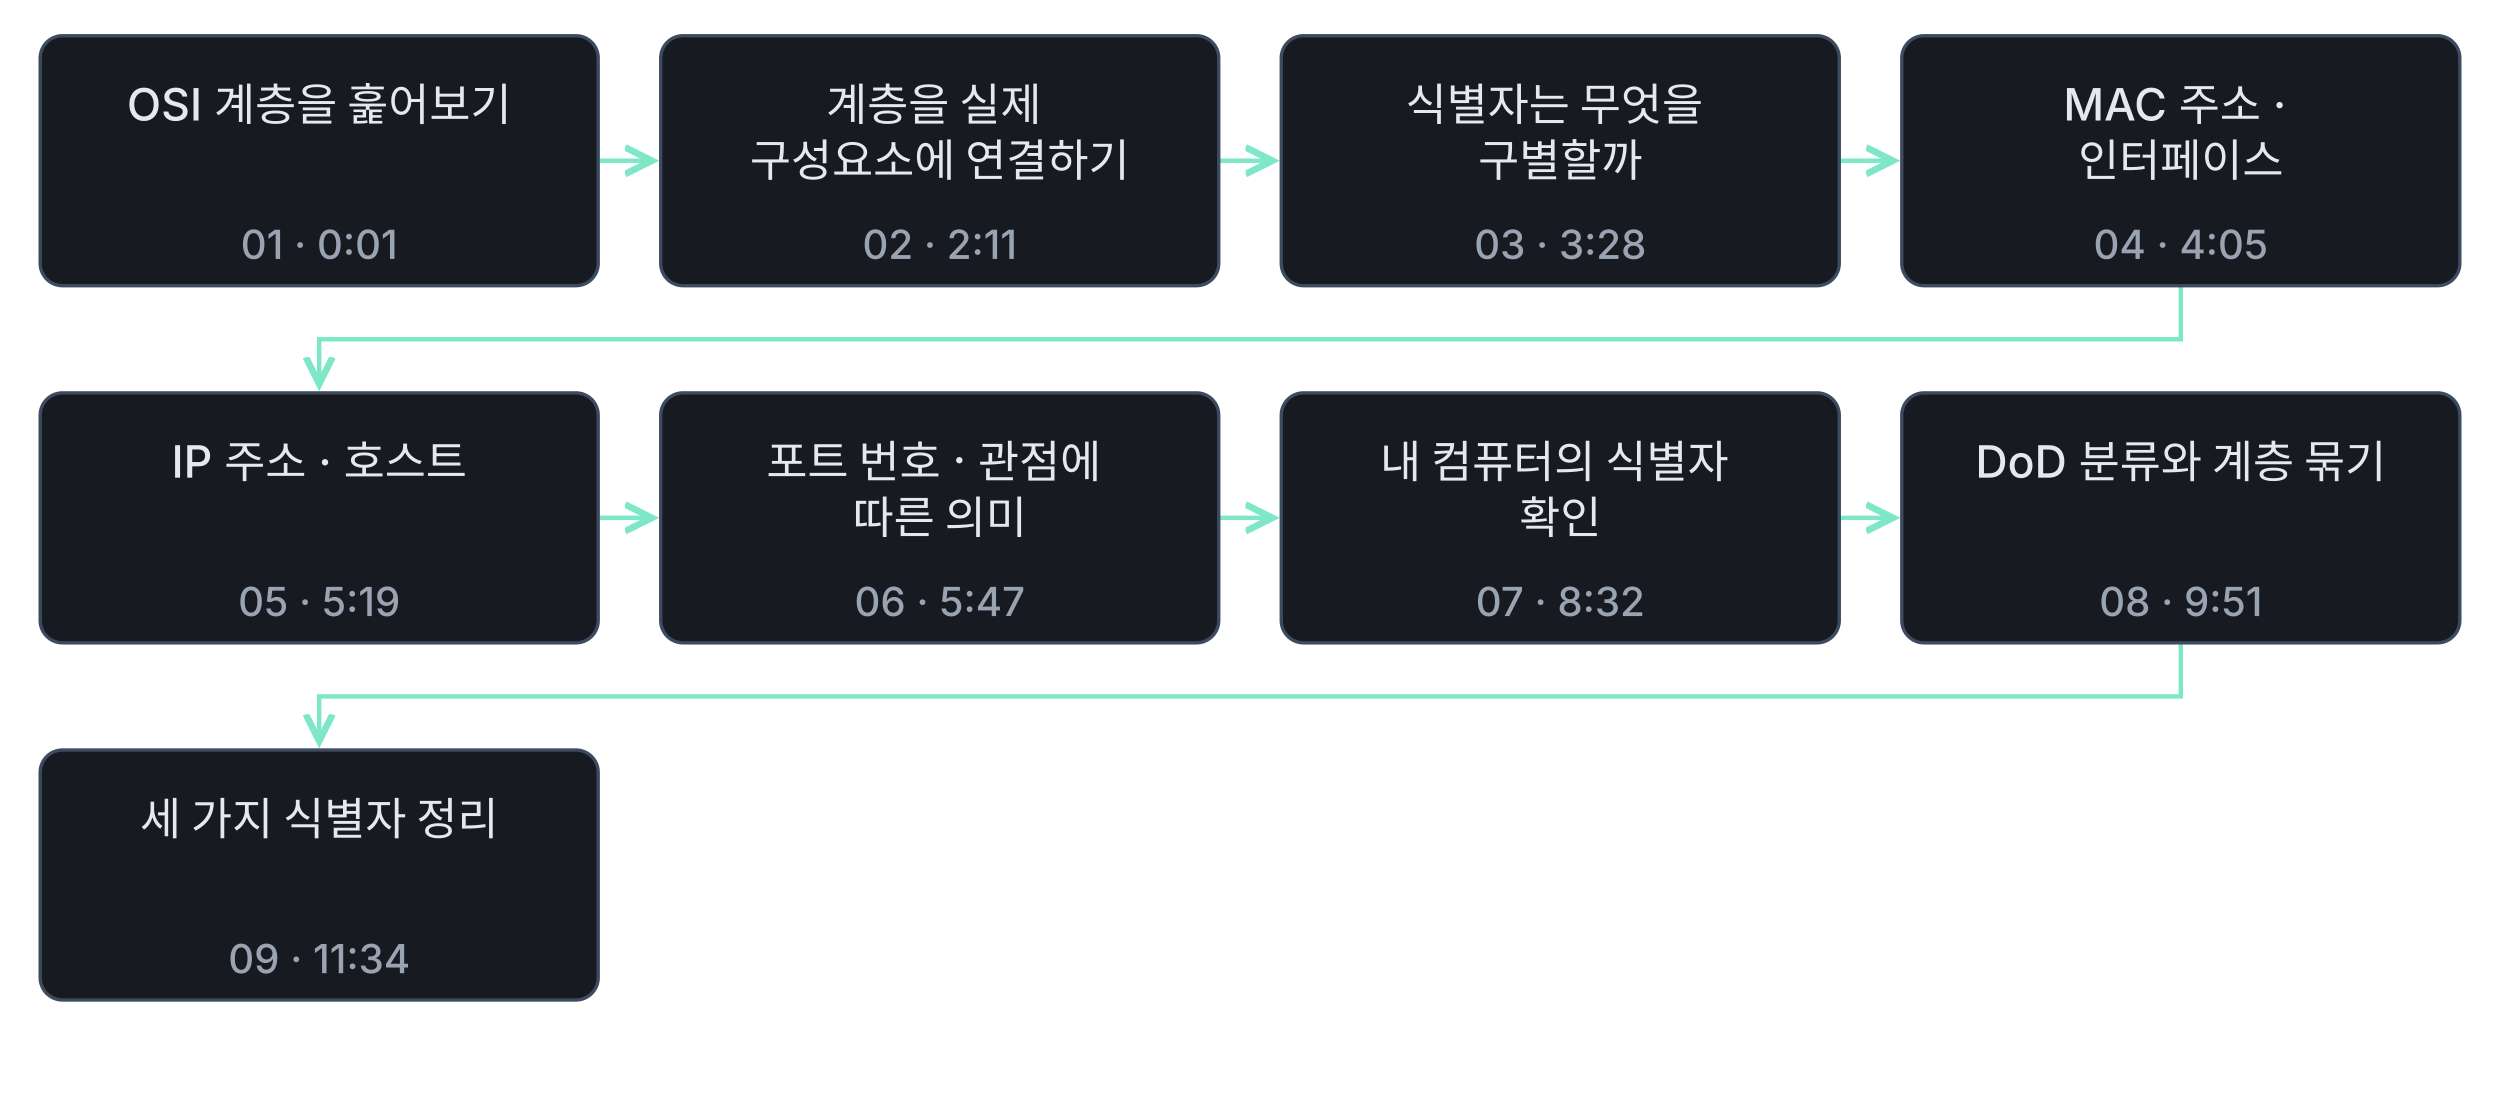
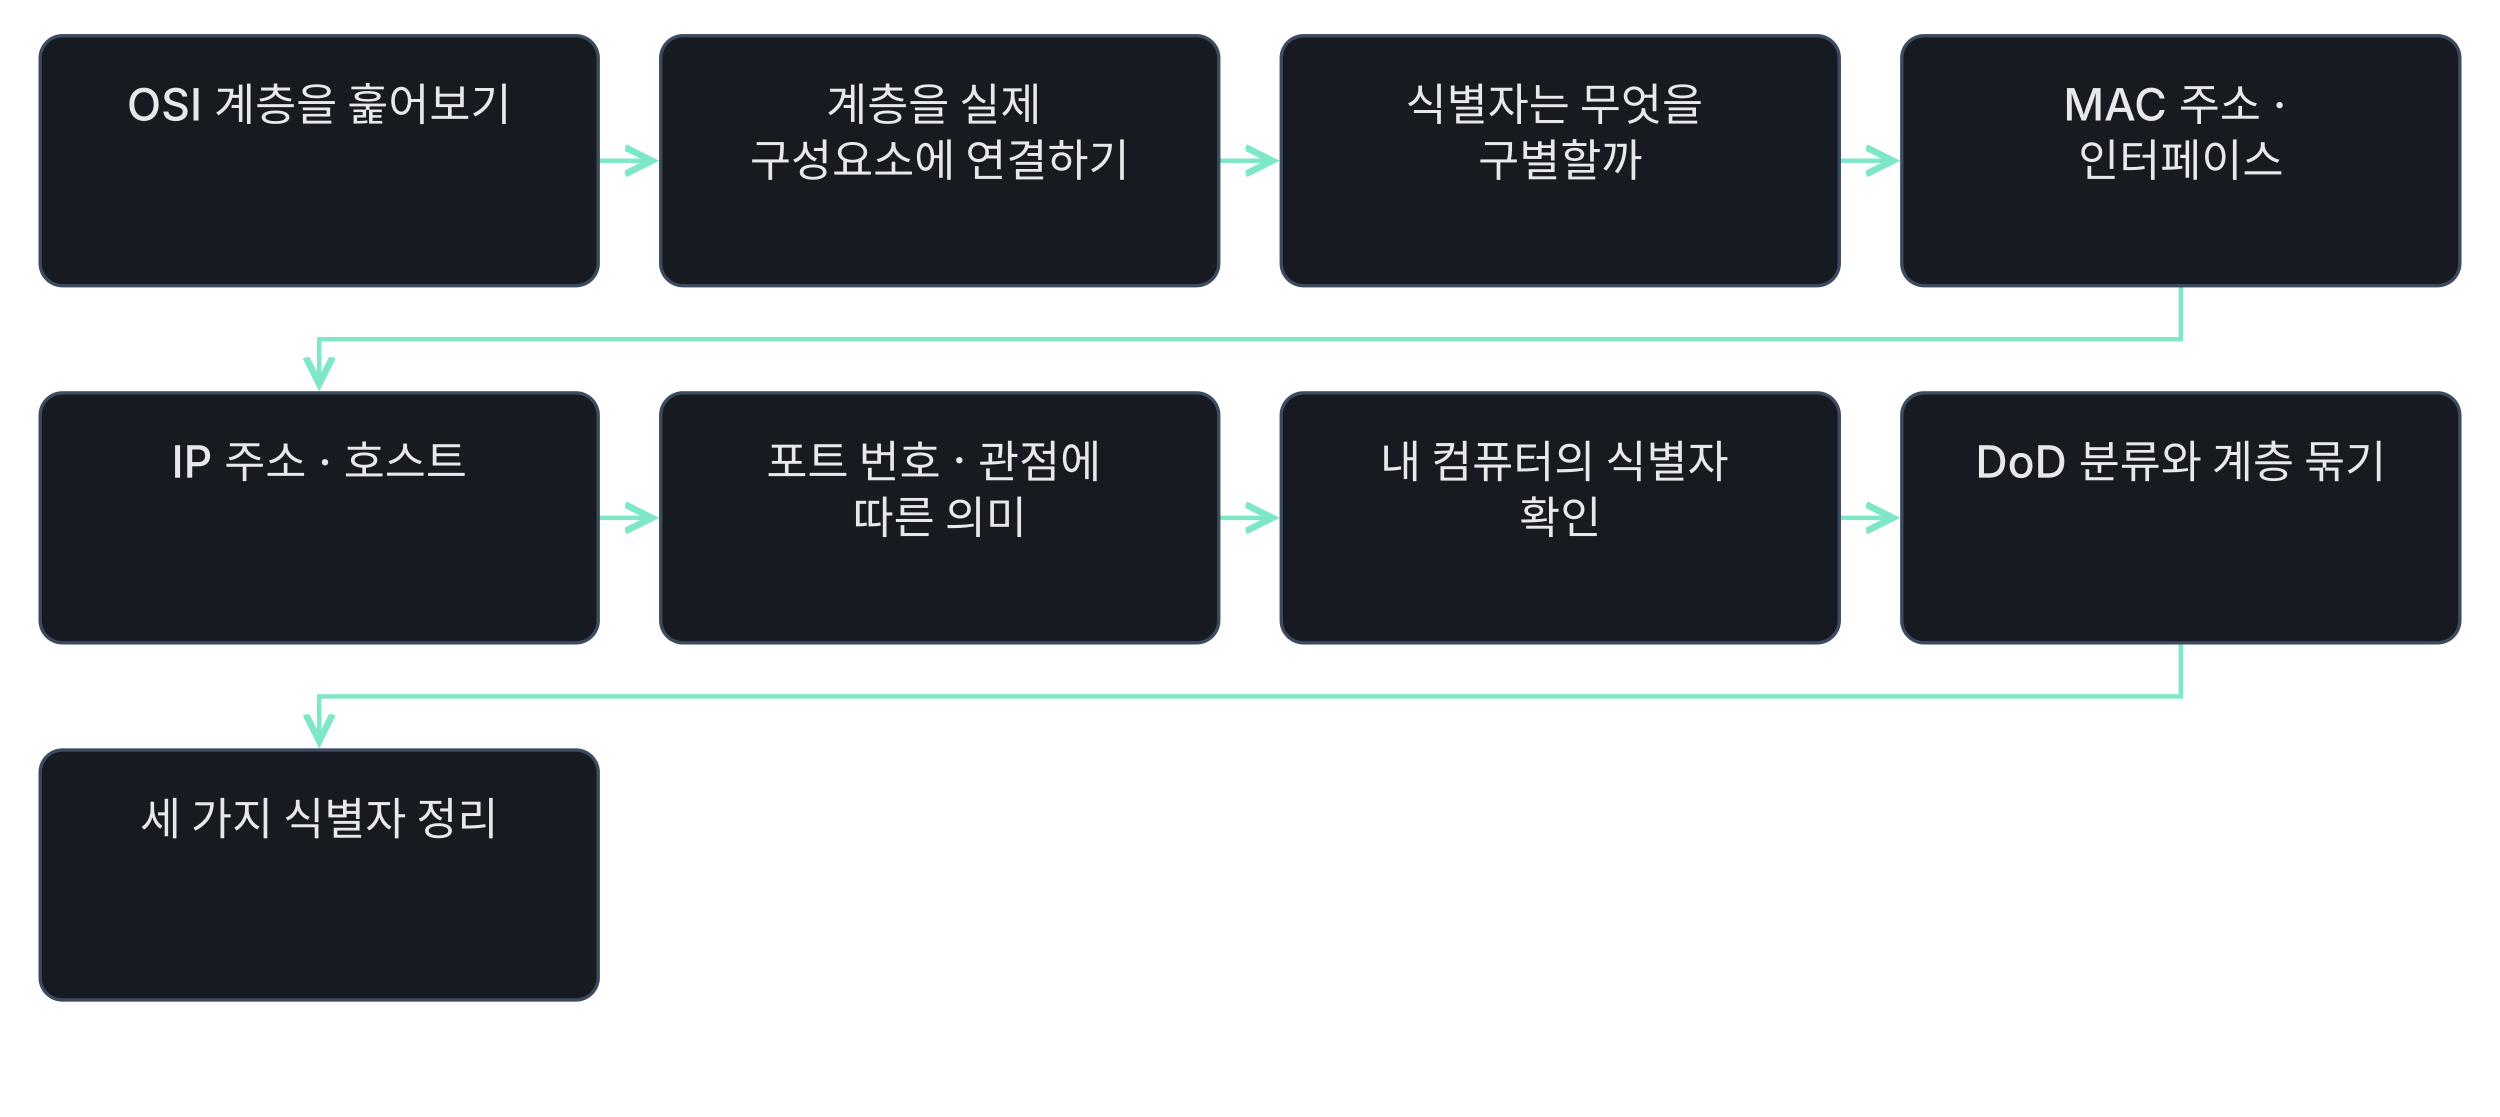
<svg xmlns="http://www.w3.org/2000/svg" class="learning-flow" viewBox="0 0 1120 500" role="group" aria-labelledby="lesson-05-basic-export-title lesson-05-basic-export-desc" lang="ko">
  <defs>
    <marker id="lesson-05-basic-export-arrow" markerWidth="8" markerHeight="8" refX="6" refY="4" orient="auto">
      <path d="M0 1 L6 4 L0 7" fill="none" stroke="#7ee7c7" stroke-width="1.5" />
    </marker>
  </defs>
-   <style>.learning-flow{background:#0f1115}.learning-flow text{font:500 20px -apple-system,BlinkMacSystemFont,'Apple SD Gothic Neo','Segoe UI',sans-serif;fill:#e6e8ec}.learning-flow .flow-time{font-size:18px;fill:#9aa3b2}.learning-flow .flow-note{font-size:18px;fill:#9aa3b2}.learning-flow rect{fill:#171a21;stroke:#3d4b60;stroke-width:1.5}.learning-flow a:hover rect,.learning-flow a:focus rect{stroke:#7ee7c7;stroke-width:3}.learning-flow a:focus{outline:none}</style>
+   <style>.learning-flow{background:#0f1115}.learning-flow text{font:500 20px -apple-system,BlinkMacSystemFont,'Apple SD Gothic Neo','Segoe UI',sans-serif;fill:#e6e8ec}.learning-flow .flow-note{font-size:18px;fill:#9aa3b2}.learning-flow rect{fill:#171a21;stroke:#3d4b60;stroke-width:1.5}.learning-flow a:hover rect,.learning-flow a:focus rect{stroke:#7ee7c7;stroke-width:3}.learning-flow a:focus{outline:none}</style>
  <g fill="none" stroke="#7ee7c7" stroke-width="2" marker-end="url(#lesson-05-basic-export-arrow)">
    <path d="M268 72.0 H292" />
    <path d="M546 72.0 H570" />
    <path d="M824 72.0 H848" />
    <path d="M977.0 128 V152.0 H143.0 V172" />
    <path d="M268 232.0 H292" />
    <path d="M546 232.0 H570" />
    <path d="M824 232.0 H848" />
    <path d="M977.0 288 V312.0 H143.0 V332" />
  </g>
  <a href="../lesson-05.html#concept-basic-05-01" target="_top" aria-label="OSI 계층을 훑어보기 설명으로 이동">
    <rect x="18" y="16" width="250" height="112" rx="10" />
    <text x="143.0" y="54" text-anchor="middle">
      <tspan x="143.0" dy="0">OSI 계층을 훑어보기</tspan>
    </text>
-     <text class="flow-time" x="143.0" y="116" text-anchor="middle">01 · 0:01</text>
  </a>
  <a href="../lesson-05.html#concept-basic-05-02" target="_top" aria-label="계층을 실제 구성요소에 연결하기 설명으로 이동">
    <rect x="296" y="16" width="250" height="112" rx="10" />
    <text x="421.0" y="54" text-anchor="middle">
      <tspan x="421.0" dy="0">계층을 실제</tspan>
      <tspan x="421.0" dy="25">구성요소에 연결하기</tspan>
    </text>
-     <text class="flow-time" x="421.0" y="116" text-anchor="middle">02 · 2:11</text>
  </a>
  <a href="../lesson-05.html#concept-basic-05-03" target="_top" aria-label="식별자는 무엇을 구별할까 설명으로 이동">
    <rect x="574" y="16" width="250" height="112" rx="10" />
    <text x="699.0" y="54" text-anchor="middle">
      <tspan x="699.0" dy="0">식별자는 무엇을</tspan>
      <tspan x="699.0" dy="25">구별할까</tspan>
    </text>
-     <text class="flow-time" x="699.0" y="116" text-anchor="middle">03 · 3:28</text>
  </a>
  <a href="../lesson-05.html#concept-basic-05-04" target="_top" aria-label="MAC 주소 · 인터페이스 설명으로 이동">
    <rect x="852" y="16" width="250" height="112" rx="10" />
    <text x="977.0" y="54" text-anchor="middle">
      <tspan x="977.0" dy="0">MAC 주소 ·</tspan>
      <tspan x="977.0" dy="25">인터페이스</tspan>
    </text>
-     <text class="flow-time" x="977.0" y="116" text-anchor="middle">04 · 4:05</text>
  </a>
  <a href="../lesson-05.html#concept-basic-05-05" target="_top" aria-label="IP 주소 · 호스트 설명으로 이동">
    <rect x="18" y="176" width="250" height="112" rx="10" />
    <text x="143.0" y="214" text-anchor="middle">
      <tspan x="143.0" dy="0">IP 주소 · 호스트</tspan>
    </text>
-     <text class="flow-time" x="143.0" y="276" text-anchor="middle">05 · 5:19</text>
  </a>
  <a href="../lesson-05.html#concept-basic-05-06" target="_top" aria-label="포트 번호 · 관점에 따른 의미 설명으로 이동">
    <rect x="296" y="176" width="250" height="112" rx="10" />
    <text x="421.0" y="214" text-anchor="middle">
      <tspan x="421.0" dy="0">포트 번호 · 관점에</tspan>
      <tspan x="421.0" dy="25">따른 의미</tspan>
    </text>
-     <text class="flow-time" x="421.0" y="276" text-anchor="middle">06 · 5:47</text>
  </a>
  <a href="../lesson-05.html#concept-basic-05-07" target="_top" aria-label="내 컴퓨터의 식별자 확인 설명으로 이동">
    <rect x="574" y="176" width="250" height="112" rx="10" />
    <text x="699.0" y="214" text-anchor="middle">
      <tspan x="699.0" dy="0">내 컴퓨터의 식별자</tspan>
      <tspan x="699.0" dy="25">확인</tspan>
    </text>
-     <text class="flow-time" x="699.0" y="276" text-anchor="middle">07 · 8:32</text>
  </a>
  <a href="../lesson-05.html#concept-basic-05-08" target="_top" aria-label="DoD 분류와 계층 묶기 설명으로 이동">
    <rect x="852" y="176" width="250" height="112" rx="10" />
    <text x="977.0" y="214" text-anchor="middle">
      <tspan x="977.0" dy="0">DoD 분류와 계층 묶기</tspan>
    </text>
-     <text class="flow-time" x="977.0" y="276" text-anchor="middle">08 · 9:51</text>
  </a>
  <a href="../lesson-05.html#concept-basic-05-09" target="_top" aria-label="세 가지 식별자 정리 설명으로 이동">
    <rect x="18" y="336" width="250" height="112" rx="10" />
    <text x="143.0" y="374" text-anchor="middle">
      <tspan x="143.0" dy="0">세 가지 식별자 정리</tspan>
    </text>
-     <text class="flow-time" x="143.0" y="436" text-anchor="middle">09 · 11:34</text>
  </a>
</svg>
